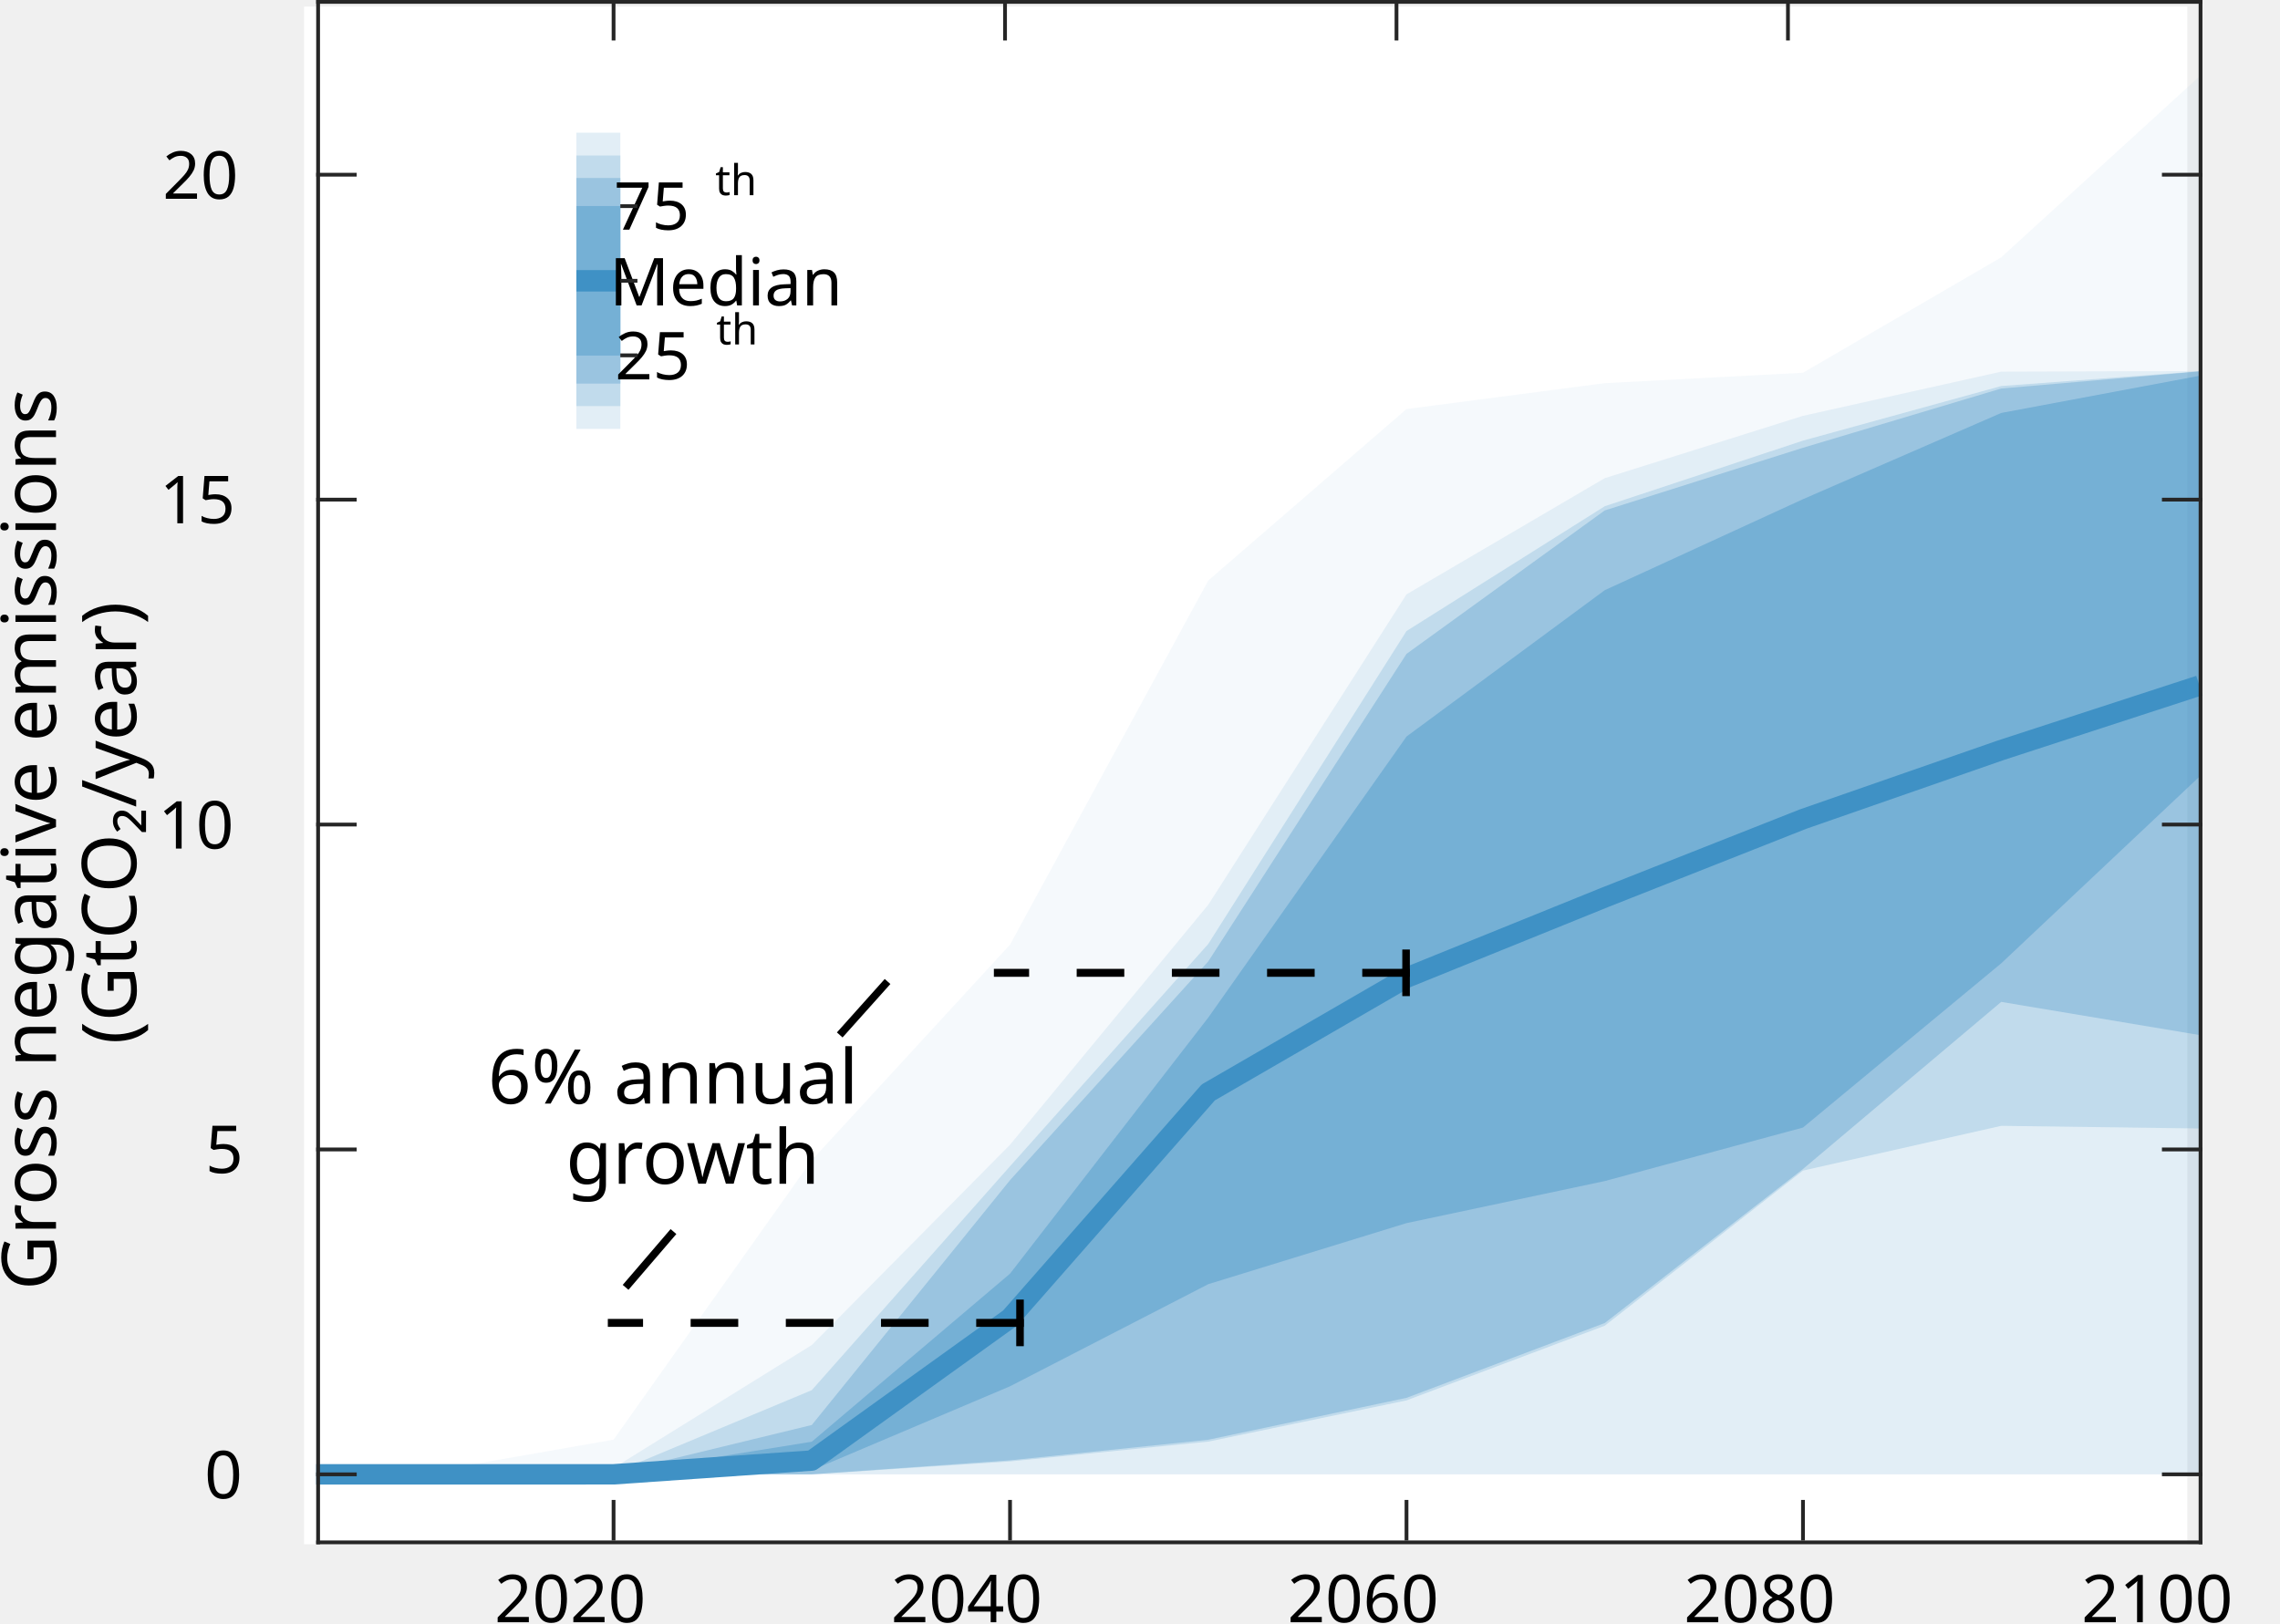
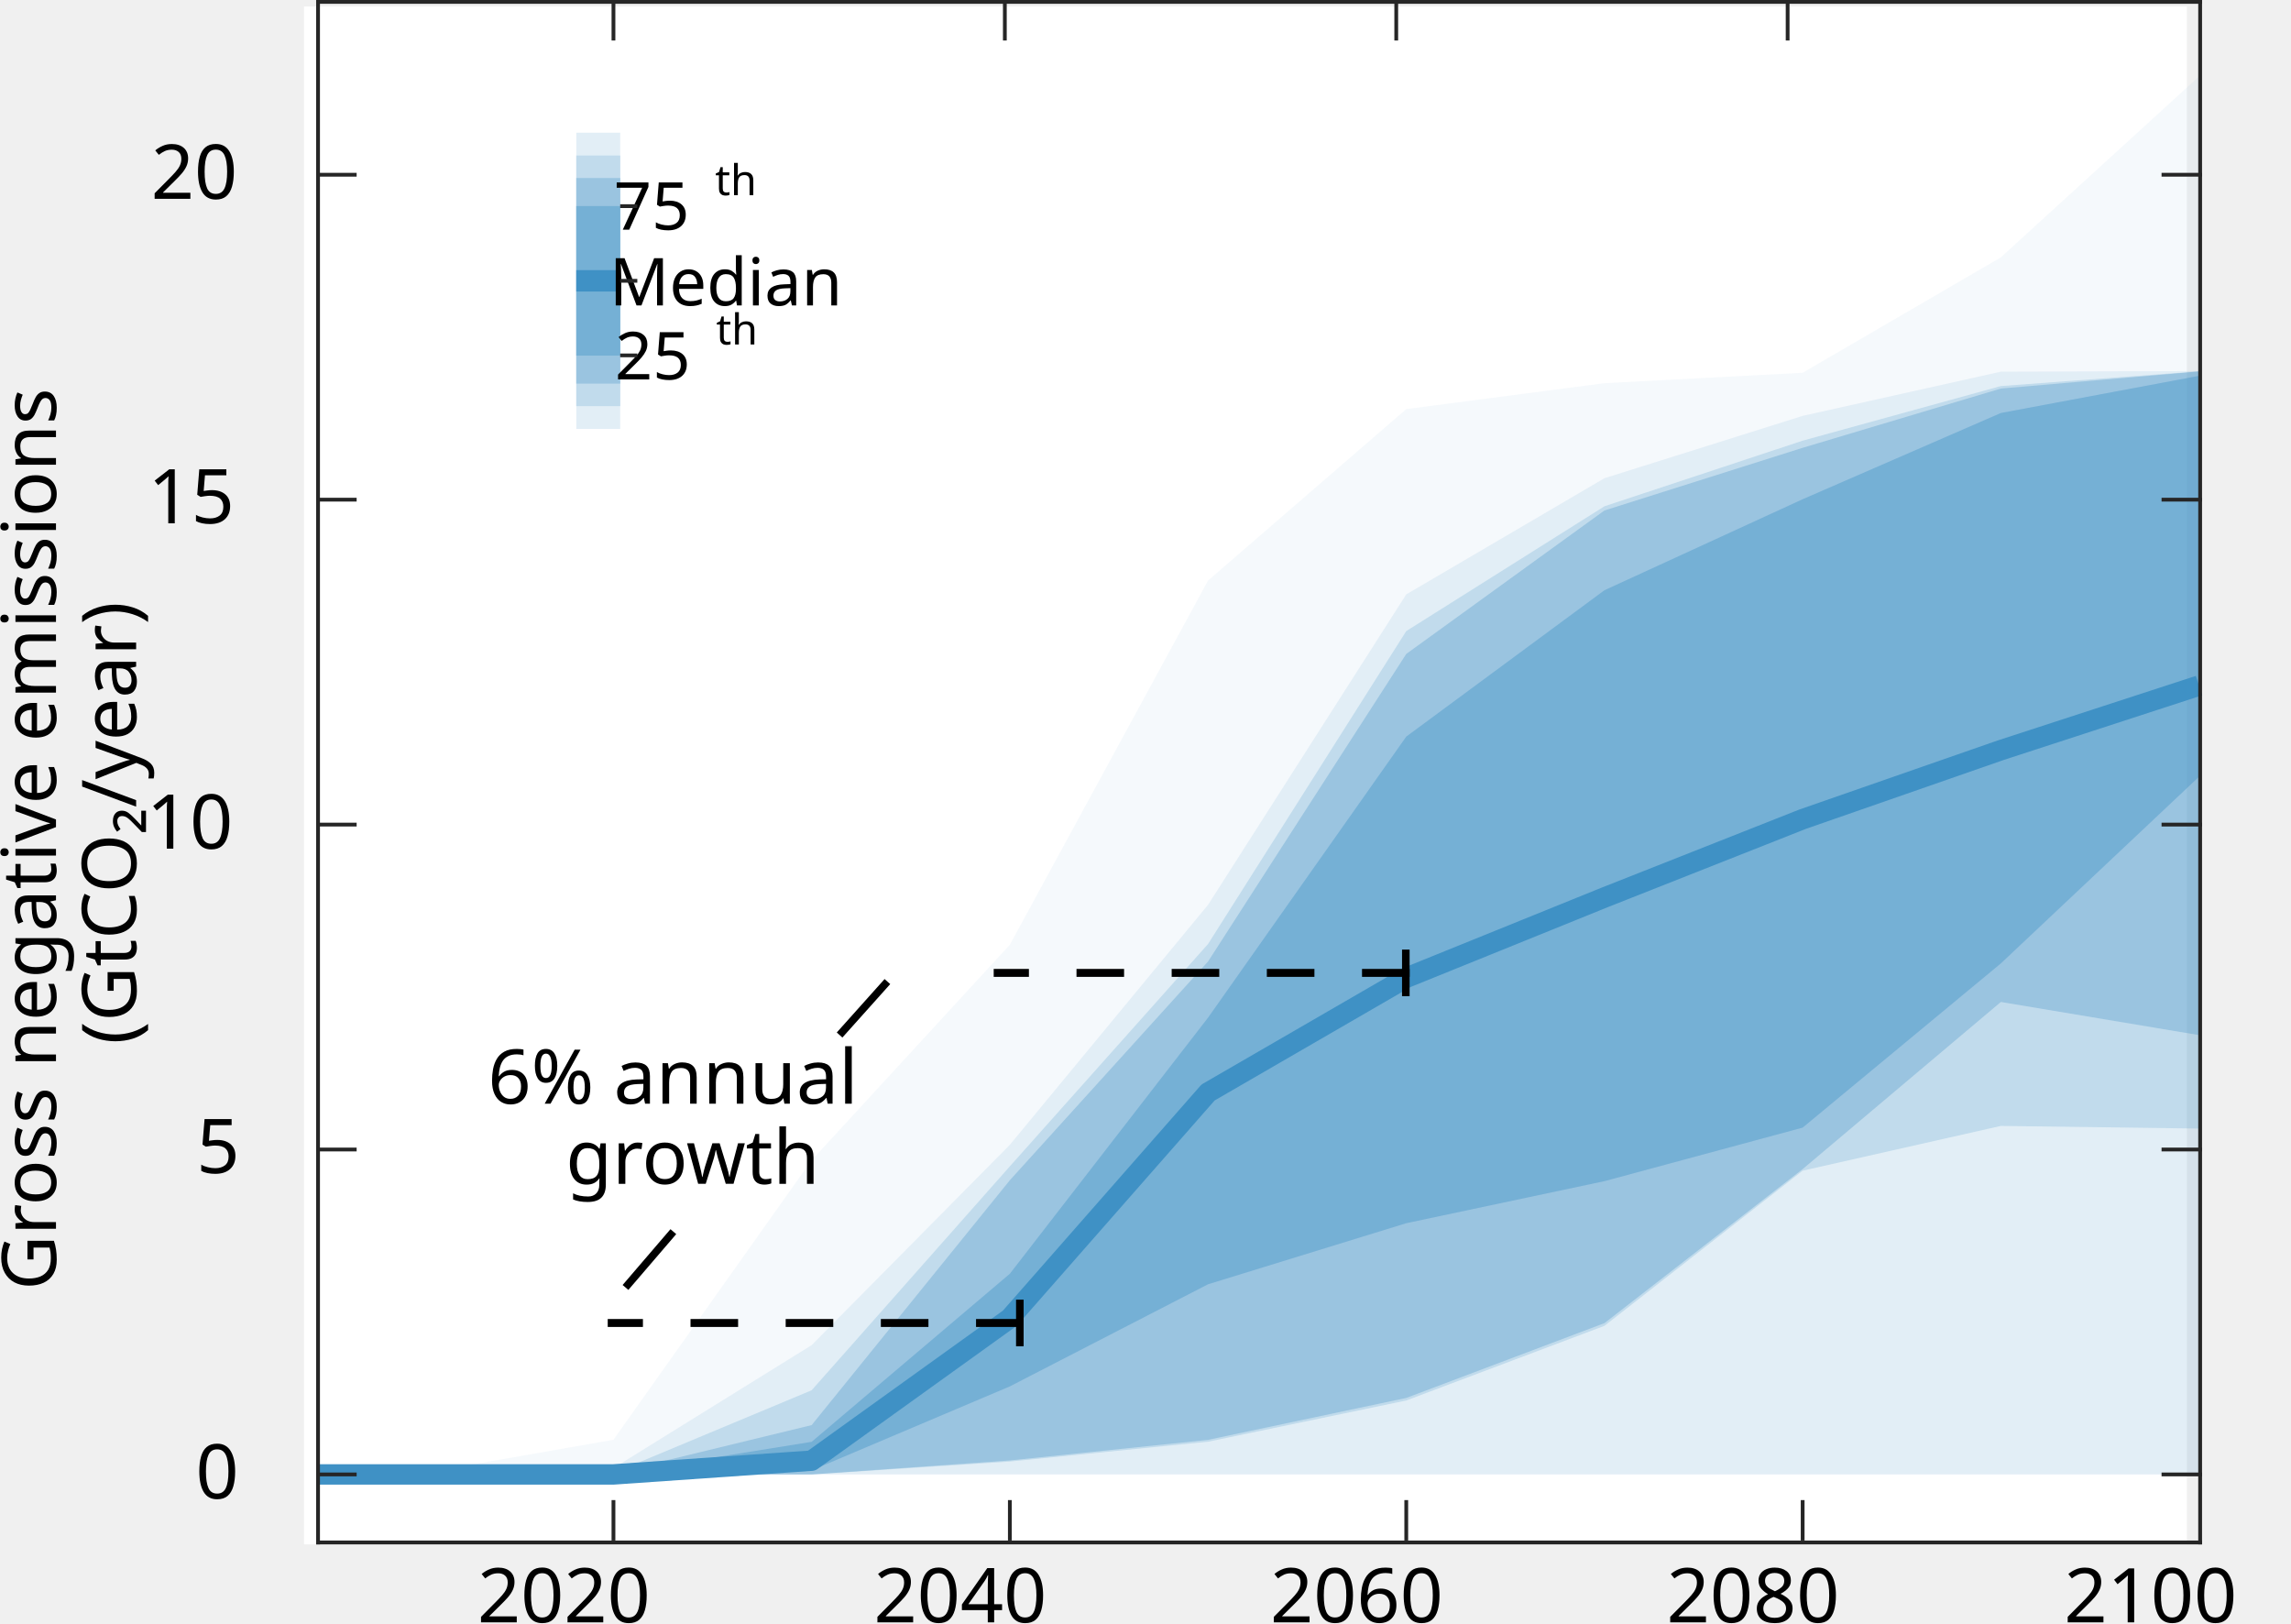
- <svg xmlns="http://www.w3.org/2000/svg" width="170.16mm" height="121.174mm" viewBox="0 0 602.93 429.358" id="svg5791" version="1.1">
+ <svg xmlns="http://www.w3.org/2000/svg" width="171.012mm" height="121.186mm" viewBox="0 0 605.947 429.399" id="svg5791" version="1.1">
  <defs id="defs5793">
    <marker orient="auto" refY="0" refX="0" id="Arrow2Mstart-2" style="overflow:visible">
      <path id="path9633-3" style="fill:#000000;fill-opacity:1;fill-rule:evenodd;stroke:#000000;stroke-width:0.625;stroke-linejoin:round;stroke-opacity:1" d="M 8.719,4.034 -2.207,0.016 8.719,-4.002 c -1.745,2.372 -1.735,5.617 -6e-7,8.035 z" transform="scale(0.6,0.6)" />
    </marker>
    <marker orient="auto" refY="0" refX="0" id="Arrow2Mend-5" style="overflow:visible">
      <path id="path9636-8" style="fill:#000000;fill-opacity:1;fill-rule:evenodd;stroke:#000000;stroke-width:0.625;stroke-linejoin:round;stroke-opacity:1" d="M 8.719,4.034 -2.207,0.016 8.719,-4.002 c -1.745,2.372 -1.735,5.617 -6e-7,8.035 z" transform="scale(-0.6,-0.6)" />
    </marker>
  </defs>
  <g id="layer1" transform="translate(-44.53086,-245.6028)">
    <text xml:space="preserve" style="font-style:normal;font-variant:normal;font-weight:normal;font-stretch:normal;font-size:20px;line-height:106%;font-family:sans-serif;-inkscape-font-specification:'sans-serif, Normal';text-align:center;letter-spacing:0px;word-spacing:0px;writing-mode:lr-tb;text-anchor:middle;display:inline;color-interpolation:auto;fill:#000000;fill-opacity:1;stroke:none;stroke-width:1px;stroke-linecap:butt;stroke-linejoin:miter;stroke-miterlimit:10;stroke-dasharray:none;stroke-dashoffset:0;stroke-opacity:1;color-rendering:auto;image-rendering:auto;shape-rendering:auto;text-rendering:auto" x="-450.259" y="59.336" id="text9091" transform="matrix(0,-1,1,0,0,0)">
      <tspan y="59.336" x="-446.743" id="tspan15068">Gross negative emissions </tspan>
      <tspan y="80.536" x="-450.259" id="tspan15070">(GtCO₂/year)</tspan>
    </text>
-     <text xml:space="preserve" style="font-style:normal;font-variant:normal;font-weight:normal;font-stretch:normal;font-size:17.5px;line-height:106%;font-family:sans-serif;-inkscape-font-specification:'sans-serif, Normal';text-align:center;letter-spacing:0px;word-spacing:0px;writing-mode:lr-tb;text-anchor:middle;display:inline;color-interpolation:auto;fill:#000000;fill-opacity:1;stroke:none;stroke-width:1px;stroke-linecap:butt;stroke-linejoin:miter;stroke-miterlimit:10;stroke-dasharray:none;stroke-dashoffset:0;stroke-opacity:1;color-rendering:auto;image-rendering:auto;shape-rendering:auto;text-rendering:auto" x="114.986" y="641.906" id="text9414">
+     <text xml:space="preserve" style="font-style:normal;font-variant:normal;font-weight:normal;font-stretch:normal;font-size:20px;line-height:106%;font-family:sans-serif;-inkscape-font-specification:'sans-serif, Normal';text-align:center;letter-spacing:0px;word-spacing:0px;writing-mode:lr-tb;text-anchor:middle;display:inline;color-interpolation:auto;fill:#000000;fill-opacity:1;stroke:none;stroke-width:1px;stroke-linecap:butt;stroke-linejoin:miter;stroke-miterlimit:10;stroke-dasharray:none;stroke-dashoffset:0;stroke-opacity:1;color-rendering:auto;image-rendering:auto;shape-rendering:auto;text-rendering:auto" x="114.986" y="641.906" id="text9414">
      <tspan id="tspan9416" x="114.986" y="641.906">0</tspan>
    </text>
-     <text xml:space="preserve" style="font-style:normal;font-variant:normal;font-weight:normal;font-stretch:normal;font-size:17.5px;line-height:106%;font-family:sans-serif;-inkscape-font-specification:'sans-serif, Normal';text-align:center;letter-spacing:0px;word-spacing:0px;writing-mode:lr-tb;text-anchor:middle;display:inline;color-interpolation:auto;fill:#000000;fill-opacity:1;stroke:none;stroke-width:1px;stroke-linecap:butt;stroke-linejoin:miter;stroke-miterlimit:10;stroke-dasharray:none;stroke-dashoffset:0;stroke-opacity:1;color-rendering:auto;image-rendering:auto;shape-rendering:auto;text-rendering:auto" x="115.218" y="555.846" id="text9418">
+     <text xml:space="preserve" style="font-style:normal;font-variant:normal;font-weight:normal;font-stretch:normal;font-size:20px;line-height:106%;font-family:sans-serif;-inkscape-font-specification:'sans-serif, Normal';text-align:center;letter-spacing:0px;word-spacing:0px;writing-mode:lr-tb;text-anchor:middle;display:inline;color-interpolation:auto;fill:#000000;fill-opacity:1;stroke:none;stroke-width:1px;stroke-linecap:butt;stroke-linejoin:miter;stroke-miterlimit:10;stroke-dasharray:none;stroke-dashoffset:0;stroke-opacity:1;color-rendering:auto;image-rendering:auto;shape-rendering:auto;text-rendering:auto" x="115.218" y="555.846" id="text9418">
      <tspan id="tspan9420" x="115.218" y="555.846">5</tspan>
    </text>
-     <text xml:space="preserve" style="font-style:normal;font-variant:normal;font-weight:normal;font-stretch:normal;font-size:17.5px;line-height:106%;font-family:sans-serif;-inkscape-font-specification:'sans-serif, Normal';text-align:center;letter-spacing:0px;word-spacing:0px;writing-mode:lr-tb;text-anchor:middle;display:inline;color-interpolation:auto;fill:#000000;fill-opacity:1;stroke:none;stroke-width:1px;stroke-linecap:butt;stroke-linejoin:miter;stroke-miterlimit:10;stroke-dasharray:none;stroke-dashoffset:0;stroke-opacity:1;color-rendering:auto;image-rendering:auto;shape-rendering:auto;text-rendering:auto" x="107.723" y="470.042" id="text9422">
+     <text xml:space="preserve" style="font-style:normal;font-variant:normal;font-weight:normal;font-stretch:normal;font-size:20px;line-height:106%;font-family:sans-serif;-inkscape-font-specification:'sans-serif, Normal';text-align:center;letter-spacing:0px;word-spacing:0px;writing-mode:lr-tb;text-anchor:middle;display:inline;color-interpolation:auto;fill:#000000;fill-opacity:1;stroke:none;stroke-width:1px;stroke-linecap:butt;stroke-linejoin:miter;stroke-miterlimit:10;stroke-dasharray:none;stroke-dashoffset:0;stroke-opacity:1;color-rendering:auto;image-rendering:auto;shape-rendering:auto;text-rendering:auto" x="107.723" y="470.042" id="text9422">
      <tspan id="tspan9424" x="107.723" y="470.042">10</tspan>
    </text>
-     <text xml:space="preserve" style="font-style:normal;font-variant:normal;font-weight:normal;font-stretch:normal;font-size:17.5px;line-height:106%;font-family:sans-serif;-inkscape-font-specification:'sans-serif, Normal';text-align:center;letter-spacing:0px;word-spacing:0px;writing-mode:lr-tb;text-anchor:middle;display:inline;color-interpolation:auto;fill:#000000;fill-opacity:1;stroke:none;stroke-width:1px;stroke-linecap:butt;stroke-linejoin:miter;stroke-miterlimit:10;stroke-dasharray:none;stroke-dashoffset:0;stroke-opacity:1;color-rendering:auto;image-rendering:auto;shape-rendering:auto;text-rendering:auto" x="108.102" y="383.999" id="text9426">
+     <text xml:space="preserve" style="font-style:normal;font-variant:normal;font-weight:normal;font-stretch:normal;font-size:20px;line-height:106%;font-family:sans-serif;-inkscape-font-specification:'sans-serif, Normal';text-align:center;letter-spacing:0px;word-spacing:0px;writing-mode:lr-tb;text-anchor:middle;display:inline;color-interpolation:auto;fill:#000000;fill-opacity:1;stroke:none;stroke-width:1px;stroke-linecap:butt;stroke-linejoin:miter;stroke-miterlimit:10;stroke-dasharray:none;stroke-dashoffset:0;stroke-opacity:1;color-rendering:auto;image-rendering:auto;shape-rendering:auto;text-rendering:auto" x="108.102" y="383.999" id="text9426">
      <tspan id="tspan9428" x="108.102" y="383.999">15</tspan>
    </text>
-     <text xml:space="preserve" style="font-style:normal;font-variant:normal;font-weight:normal;font-stretch:normal;font-size:17.5px;line-height:106%;font-family:sans-serif;-inkscape-font-specification:'sans-serif, Normal';text-align:center;letter-spacing:0px;word-spacing:0px;writing-mode:lr-tb;text-anchor:middle;display:inline;color-interpolation:auto;fill:#000000;fill-opacity:1;stroke:none;stroke-width:1px;stroke-linecap:butt;stroke-linejoin:miter;stroke-miterlimit:10;stroke-dasharray:none;stroke-dashoffset:0;stroke-opacity:1;color-rendering:auto;image-rendering:auto;shape-rendering:auto;text-rendering:auto" x="108.919" y="298.178" id="text9430">
+     <text xml:space="preserve" style="font-style:normal;font-variant:normal;font-weight:normal;font-stretch:normal;font-size:20px;line-height:106%;font-family:sans-serif;-inkscape-font-specification:'sans-serif, Normal';text-align:center;letter-spacing:0px;word-spacing:0px;writing-mode:lr-tb;text-anchor:middle;display:inline;color-interpolation:auto;fill:#000000;fill-opacity:1;stroke:none;stroke-width:1px;stroke-linecap:butt;stroke-linejoin:miter;stroke-miterlimit:10;stroke-dasharray:none;stroke-dashoffset:0;stroke-opacity:1;color-rendering:auto;image-rendering:auto;shape-rendering:auto;text-rendering:auto" x="108.919" y="298.178" id="text9430">
      <tspan id="tspan9432" x="108.919" y="298.178">20</tspan>
    </text>
    <path id="path4890" d="m 124.936,654.038 498,0 0,-406.699 -498,0 z m 0,0" style="font-style:normal;font-weight:normal;font-size:12px;font-family:Dialog;clip-rule:nonzero;display:inline;color-interpolation:auto;fill:#ffffff;fill-opacity:1;fill-rule:nonzero;stroke:none;stroke-width:1;stroke-linecap:square;stroke-linejoin:miter;stroke-miterlimit:10;stroke-dasharray:none;stroke-dashoffset:0;stroke-opacity:1;color-rendering:auto;image-rendering:auto;shape-rendering:auto;text-rendering:auto;marker-end:" />
    <path id="path4952" d="m 128.151,635.549 26.211,0 52.422,-9.174 52.422,-73.923 52.422,-57.004 52.422,-96.31 52.422,-45.343 52.422,-6.851 52.422,-2.755 52.422,-30.522 52.413,-47.844 0,369.726 z m 0,0" style="font-style:normal;font-weight:normal;font-size:12px;font-family:Dialog;clip-rule:nonzero;display:inline;color-interpolation:auto;fill:#3f91c5;fill-opacity:0.051;fill-rule:nonzero;stroke:none;stroke-width:1;stroke-linecap:square;stroke-linejoin:miter;stroke-miterlimit:10;stroke-dasharray:none;stroke-dashoffset:0;stroke-opacity:1;color-rendering:auto;image-rendering:auto;shape-rendering:auto;text-rendering:auto;marker-end:" />
    <path id="path4954" d="m 128.151,635.549 26.211,0 52.422,-1.679 52.422,-32.52 52.422,-52.984 52.422,-63.465 52.422,-82.095 52.422,-30.729 52.422,-16.486 52.422,-11.69 52.413,-0.16 0,291.807 z m 0,0" style="font-style:normal;font-weight:normal;font-size:12px;font-family:Dialog;clip-rule:nonzero;display:inline;color-interpolation:auto;fill:#3f91c5;fill-opacity:0.102;fill-rule:nonzero;stroke:none;stroke-width:1;stroke-linecap:square;stroke-linejoin:miter;stroke-miterlimit:10;stroke-dasharray:none;stroke-dashoffset:0;stroke-opacity:1;color-rendering:auto;image-rendering:auto;shape-rendering:auto;text-rendering:auto;marker-end:" />
    <path id="path4956" d="m 128.151,635.549 26.211,0 52.422,-0.381 52.422,-21.889 52.422,-59.219 52.422,-58.796 52.422,-82.758 52.422,-33.009 52.422,-17.351 52.422,-14.44 52.413,-3.907 0,200.274 -52.413,-0.701 -52.422,11.84 -52.422,41.031 -52.422,19.744 -52.422,10.904 -52.422,5.234 -52.422,3.423 z m 0,0" style="font-style:normal;font-weight:normal;font-size:12px;font-family:Dialog;clip-rule:nonzero;display:inline;color-interpolation:auto;fill:#3f91c5;fill-opacity:0.2;fill-rule:nonzero;stroke:none;stroke-width:1;stroke-linecap:square;stroke-linejoin:miter;stroke-miterlimit:10;stroke-dasharray:none;stroke-dashoffset:0;stroke-opacity:1;color-rendering:auto;image-rendering:auto;shape-rendering:auto;text-rendering:auto;marker-end:" />
    <path id="path4958" d="m 128.151,635.549 26.211,0 52.422,-0.329 52.422,-12.724 52.422,-64.758 52.422,-57.851 52.422,-81.338 52.422,-37.942 52.422,-16.575 52.422,-15.672 52.413,-4.523 0,175.517 -52.413,-8.765 -52.422,44.2 -52.422,40.735 -52.422,19.791 -52.422,11.078 -52.422,5.45 -52.422,3.705 z m 0,0" style="font-style:normal;font-weight:normal;font-size:12px;font-family:Dialog;clip-rule:nonzero;display:inline;color-interpolation:auto;fill:#3f91c5;fill-opacity:0.302;fill-rule:nonzero;stroke:none;stroke-width:1;stroke-linecap:square;stroke-linejoin:miter;stroke-miterlimit:10;stroke-dasharray:none;stroke-dashoffset:0;stroke-opacity:1;color-rendering:auto;image-rendering:auto;shape-rendering:auto;text-rendering:auto;marker-end:" />
    <path id="path4960" d="m 128.151,635.549 26.211,0 52.422,-0.193 52.422,-8.44 52.422,-44.45 52.422,-67.73 52.422,-74.327 52.422,-38.708 52.422,-24.07 52.422,-22.805 52.413,-9.828 0,106.029 -52.413,49.368 -52.422,43.429 -52.422,14.158 -52.422,11.121 -52.422,16.147 -52.422,27.009 -52.422,22.208 -52.422,1.081 z m 0,0" style="font-style:normal;font-weight:normal;font-size:12px;font-family:Dialog;clip-rule:nonzero;display:inline;color-interpolation:auto;fill:#3f91c5;fill-opacity:0.4;fill-rule:nonzero;stroke:none;stroke-width:1;stroke-linecap:square;stroke-linejoin:miter;stroke-miterlimit:10;stroke-dasharray:none;stroke-dashoffset:0;stroke-opacity:1;color-rendering:auto;image-rendering:auto;shape-rendering:auto;text-rendering:auto;marker-end:" />
    <path id="path4962" d="m 128.151,635.549 26.211,0 52.422,-0.01 52.422,-3.639 52.422,-37.674 52.422,-59.694 52.422,-30.343 52.422,-21.226 52.422,-20.713 52.422,-18.254 52.413,-17.074" style="font-style:normal;font-weight:normal;font-size:12px;font-family:Dialog;clip-rule:nonzero;display:inline;color-interpolation:auto;fill:none;fill-opacity:1;stroke:#3f91c5;stroke-width:5.398;stroke-linecap:butt;stroke-linejoin:round;stroke-miterlimit:1;stroke-dasharray:none;stroke-dashoffset:0;stroke-opacity:1;color-rendering:auto;image-rendering:auto;shape-rendering:auto;text-rendering:auto;marker-end:" />
    <line id="line4222-8-8" y1="653.535" x2="626.449" x1="128.651" style="font-style:normal;font-weight:normal;font-size:medium;font-family:Dialog;display:inline;color-interpolation:linearRGB;fill:none;fill-opacity:1;stroke:#262626;stroke-width:1.003;stroke-linecap:square;stroke-linejoin:round;stroke-miterlimit:10;stroke-dasharray:none;stroke-dashoffset:0;stroke-opacity:1;color-rendering:optimizeQuality;image-rendering:optimizeQuality;shape-rendering:auto;text-rendering:geometricPrecision;marker-end:" y2="653.535" />
    <line id="line4224-8-4" y1="246.104" x2="626.449" x1="128.651" style="font-style:normal;font-weight:normal;font-size:medium;font-family:Dialog;display:inline;color-interpolation:linearRGB;fill:none;fill-opacity:1;stroke:#262626;stroke-width:1.003;stroke-linecap:square;stroke-linejoin:round;stroke-miterlimit:10;stroke-dasharray:none;stroke-dashoffset:0;stroke-opacity:1;color-rendering:optimizeQuality;image-rendering:optimizeQuality;shape-rendering:auto;text-rendering:geometricPrecision;marker-end:" y2="246.104" />
    <line id="line4300-8-4" y1="653.535" x2="128.651" x1="128.651" style="font-style:normal;font-weight:normal;font-size:medium;font-family:Dialog;display:inline;color-interpolation:linearRGB;fill:none;fill-opacity:1;stroke:#262626;stroke-width:1.003;stroke-linecap:square;stroke-linejoin:round;stroke-miterlimit:10;stroke-dasharray:none;stroke-dashoffset:0;stroke-opacity:1;color-rendering:optimizeQuality;image-rendering:optimizeQuality;shape-rendering:auto;text-rendering:geometricPrecision;marker-end:" y2="246.104" />
    <line id="line4302-0-8" y1="653.535" x2="626.449" x1="626.449" style="font-style:normal;font-weight:normal;font-size:medium;font-family:Dialog;display:inline;color-interpolation:linearRGB;fill:none;fill-opacity:1;stroke:#262626;stroke-width:1.003;stroke-linecap:square;stroke-linejoin:round;stroke-miterlimit:10;stroke-dasharray:none;stroke-dashoffset:0;stroke-opacity:1;color-rendering:optimizeQuality;image-rendering:optimizeQuality;shape-rendering:auto;text-rendering:geometricPrecision;marker-end:" y2="246.104" />
    <line y2="652.533" style="font-style:normal;font-weight:normal;font-size:medium;font-family:Dialog;display:inline;color-interpolation:linearRGB;fill:none;fill-opacity:1;stroke:#262626;stroke-width:1;stroke-linecap:square;stroke-linejoin:round;stroke-miterlimit:10;stroke-dasharray:none;stroke-dashoffset:0;stroke-opacity:1;color-rendering:optimizeQuality;image-rendering:optimizeQuality;shape-rendering:auto;text-rendering:geometricPrecision;marker-end:" x1="206.784" x2="206.784" y1="642.823" id="line4869-6" />
    <line y2="652.533" style="font-style:normal;font-weight:normal;font-size:medium;font-family:Dialog;display:inline;color-interpolation:linearRGB;fill:none;fill-opacity:1;stroke:#262626;stroke-width:1;stroke-linecap:square;stroke-linejoin:round;stroke-miterlimit:10;stroke-dasharray:none;stroke-dashoffset:0;stroke-opacity:1;color-rendering:optimizeQuality;image-rendering:optimizeQuality;shape-rendering:auto;text-rendering:geometricPrecision;marker-end:" x1="311.628" x2="311.628" y1="642.823" id="line4869-9" />
    <line y2="652.533" style="font-style:normal;font-weight:normal;font-size:medium;font-family:Dialog;display:inline;color-interpolation:linearRGB;fill:none;fill-opacity:1;stroke:#262626;stroke-width:1;stroke-linecap:square;stroke-linejoin:round;stroke-miterlimit:10;stroke-dasharray:none;stroke-dashoffset:0;stroke-opacity:1;color-rendering:optimizeQuality;image-rendering:optimizeQuality;shape-rendering:auto;text-rendering:geometricPrecision;marker-end:" x1="416.472" x2="416.472" y1="642.823" id="line4869-4" />
    <line y2="652.533" style="font-style:normal;font-weight:normal;font-size:medium;font-family:Dialog;display:inline;color-interpolation:linearRGB;fill:none;fill-opacity:1;stroke:#262626;stroke-width:1;stroke-linecap:square;stroke-linejoin:round;stroke-miterlimit:10;stroke-dasharray:none;stroke-dashoffset:0;stroke-opacity:1;color-rendering:optimizeQuality;image-rendering:optimizeQuality;shape-rendering:auto;text-rendering:geometricPrecision;marker-end:" x1="521.316" x2="521.316" y1="642.823" id="line4869-99" />
    <line y2="291.816" style="font-style:normal;font-weight:normal;font-size:medium;font-family:Dialog;display:inline;color-interpolation:linearRGB;fill:none;fill-opacity:1;stroke:#262626;stroke-width:1;stroke-linecap:square;stroke-linejoin:round;stroke-miterlimit:10;stroke-dasharray:none;stroke-dashoffset:0;stroke-opacity:1;color-rendering:optimizeQuality;image-rendering:optimizeQuality;shape-rendering:auto;text-rendering:geometricPrecision;marker-end:" x1="128.649" x2="138.359" y1="291.816" id="line4957-8-7-7" />
    <line y2="377.748" style="font-style:normal;font-weight:normal;font-size:medium;font-family:Dialog;display:inline;color-interpolation:linearRGB;fill:none;fill-opacity:1;stroke:#262626;stroke-width:1;stroke-linecap:square;stroke-linejoin:round;stroke-miterlimit:10;stroke-dasharray:none;stroke-dashoffset:0;stroke-opacity:1;color-rendering:optimizeQuality;image-rendering:optimizeQuality;shape-rendering:auto;text-rendering:geometricPrecision;marker-end:" x1="128.649" x2="138.359" y1="377.748" id="line4957-8-4-4-0" />
    <line y2="463.685" style="font-style:normal;font-weight:normal;font-size:medium;font-family:Dialog;display:inline;color-interpolation:linearRGB;fill:none;fill-opacity:1;stroke:#262626;stroke-width:1;stroke-linecap:square;stroke-linejoin:round;stroke-miterlimit:10;stroke-dasharray:none;stroke-dashoffset:0;stroke-opacity:1;color-rendering:optimizeQuality;image-rendering:optimizeQuality;shape-rendering:auto;text-rendering:geometricPrecision;marker-end:" x1="128.649" x2="138.359" y1="463.685" id="line4957-8-1-8-9" />
    <line y2="549.617" style="font-style:normal;font-weight:normal;font-size:medium;font-family:Dialog;display:inline;color-interpolation:linearRGB;fill:none;fill-opacity:1;stroke:#262626;stroke-width:1;stroke-linecap:square;stroke-linejoin:round;stroke-miterlimit:10;stroke-dasharray:none;stroke-dashoffset:0;stroke-opacity:1;color-rendering:optimizeQuality;image-rendering:optimizeQuality;shape-rendering:auto;text-rendering:geometricPrecision;marker-end:" x1="128.649" x2="138.359" y1="549.617" id="line4957-8-6-3-8" />
    <g style="font-style:normal;font-weight:normal;font-size:12px;font-family:Dialog;display:inline;color-interpolation:auto;fill:#000000;fill-opacity:1;stroke:#000000;stroke-width:1;stroke-linecap:square;stroke-linejoin:miter;stroke-miterlimit:10;stroke-dasharray:none;stroke-dashoffset:0;stroke-opacity:1;color-rendering:auto;image-rendering:auto;shape-rendering:auto;text-rendering:auto" id="g8808-2" transform="translate(321.2997,700.9276)">
      <line id="line4957-8-7-2" y1="-409.111" x2="305.151" x1="295.441" style="font-style:normal;font-weight:normal;font-size:medium;font-family:Dialog;display:inline;color-interpolation:linearRGB;fill:none;fill-opacity:1;stroke:#262626;stroke-width:1;stroke-linecap:square;stroke-linejoin:round;stroke-miterlimit:10;stroke-dasharray:none;stroke-dashoffset:0;stroke-opacity:1;color-rendering:optimizeQuality;image-rendering:optimizeQuality;shape-rendering:auto;text-rendering:geometricPrecision" y2="-409.111" />
      <line id="line4957-8-4-4-00" y1="-323.179" x2="305.151" x1="295.441" style="font-style:normal;font-weight:normal;font-size:medium;font-family:Dialog;display:inline;color-interpolation:linearRGB;fill:none;fill-opacity:1;stroke:#262626;stroke-width:1;stroke-linecap:square;stroke-linejoin:round;stroke-miterlimit:10;stroke-dasharray:none;stroke-dashoffset:0;stroke-opacity:1;color-rendering:optimizeQuality;image-rendering:optimizeQuality;shape-rendering:auto;text-rendering:geometricPrecision" y2="-323.179" />
      <line id="line4957-8-1-8-1" y1="-237.243" x2="305.151" x1="295.441" style="font-style:normal;font-weight:normal;font-size:medium;font-family:Dialog;display:inline;color-interpolation:linearRGB;fill:none;fill-opacity:1;stroke:#262626;stroke-width:1;stroke-linecap:square;stroke-linejoin:round;stroke-miterlimit:10;stroke-dasharray:none;stroke-dashoffset:0;stroke-opacity:1;color-rendering:optimizeQuality;image-rendering:optimizeQuality;shape-rendering:auto;text-rendering:geometricPrecision" y2="-237.243" />
      <line id="line4957-8-6-3-5" y1="-151.311" x2="305.151" x1="295.441" style="font-style:normal;font-weight:normal;font-size:medium;font-family:Dialog;display:inline;color-interpolation:linearRGB;fill:none;fill-opacity:1;stroke:#262626;stroke-width:1;stroke-linecap:square;stroke-linejoin:round;stroke-miterlimit:10;stroke-dasharray:none;stroke-dashoffset:0;stroke-opacity:1;color-rendering:optimizeQuality;image-rendering:optimizeQuality;shape-rendering:auto;text-rendering:geometricPrecision" y2="-151.311" />
    </g>
    <g style="font-style:normal;font-weight:normal;font-size:12px;font-family:Dialog;display:inline;color-interpolation:auto;fill:#000000;fill-opacity:1;stroke:#000000;stroke-width:1;stroke-linecap:square;stroke-linejoin:miter;stroke-miterlimit:10;stroke-dasharray:none;stroke-dashoffset:0;stroke-opacity:1;color-rendering:auto;image-rendering:auto;shape-rendering:auto;text-rendering:auto" id="g8915" transform="translate(-567.6497,712.6432)">
      <line id="line4869-1-8-5" y1="-466.54" x2="774.434" x1="774.434" style="font-style:normal;font-weight:normal;font-size:medium;font-family:Dialog;display:inline;color-interpolation:linearRGB;fill:none;fill-opacity:1;stroke:#262626;stroke-width:1;stroke-linecap:square;stroke-linejoin:round;stroke-miterlimit:10;stroke-dasharray:none;stroke-dashoffset:0;stroke-opacity:1;color-rendering:optimizeQuality;image-rendering:optimizeQuality;shape-rendering:auto;text-rendering:geometricPrecision" y2="-456.83" />
      <line id="line4869-0-0-9" y1="-466.54" x2="877.953" x1="877.953" style="font-style:normal;font-weight:normal;font-size:medium;font-family:Dialog;display:inline;color-interpolation:linearRGB;fill:none;fill-opacity:1;stroke:#262626;stroke-width:1;stroke-linecap:square;stroke-linejoin:round;stroke-miterlimit:10;stroke-dasharray:none;stroke-dashoffset:0;stroke-opacity:1;color-rendering:optimizeQuality;image-rendering:optimizeQuality;shape-rendering:auto;text-rendering:geometricPrecision" y2="-456.83" />
      <line id="line4869-5-6-5" y1="-466.54" x2="981.473" x1="981.473" style="font-style:normal;font-weight:normal;font-size:medium;font-family:Dialog;display:inline;color-interpolation:linearRGB;fill:none;fill-opacity:1;stroke:#262626;stroke-width:1;stroke-linecap:square;stroke-linejoin:round;stroke-miterlimit:10;stroke-dasharray:none;stroke-dashoffset:0;stroke-opacity:1;color-rendering:optimizeQuality;image-rendering:optimizeQuality;shape-rendering:auto;text-rendering:geometricPrecision" y2="-456.83" />
      <line id="line4869-3-9-7" y1="-466.54" x2="1084.993" x1="1084.993" style="font-style:normal;font-weight:normal;font-size:medium;font-family:Dialog;display:inline;color-interpolation:linearRGB;fill:none;fill-opacity:1;stroke:#262626;stroke-width:1;stroke-linecap:square;stroke-linejoin:round;stroke-miterlimit:10;stroke-dasharray:none;stroke-dashoffset:0;stroke-opacity:1;color-rendering:optimizeQuality;image-rendering:optimizeQuality;shape-rendering:auto;text-rendering:geometricPrecision" y2="-456.83" />
    </g>
    <line y2="635.549" style="font-style:normal;font-weight:normal;font-size:medium;font-family:Dialog;display:inline;color-interpolation:linearRGB;fill:none;fill-opacity:1;stroke:#262626;stroke-width:1;stroke-linecap:square;stroke-linejoin:round;stroke-miterlimit:10;stroke-dasharray:none;stroke-dashoffset:0;stroke-opacity:1;color-rendering:optimizeQuality;image-rendering:optimizeQuality;shape-rendering:auto;text-rendering:geometricPrecision;marker-end:" x1="128.649" x2="138.359" y1="635.549" id="line4957-8-6-0-93" />
    <line y2="635.549" style="font-style:normal;font-weight:normal;font-size:medium;font-family:Dialog;display:inline;color-interpolation:linearRGB;fill:none;fill-opacity:1;stroke:#262626;stroke-width:1;stroke-linecap:square;stroke-linejoin:round;stroke-miterlimit:10;stroke-dasharray:none;stroke-dashoffset:0;stroke-opacity:1;color-rendering:optimizeQuality;image-rendering:optimizeQuality;shape-rendering:auto;text-rendering:geometricPrecision;marker-end:" x1="616.741" x2="626.451" y1="635.549" id="line4957-8-6-0-1" />
-     <text id="text5931-6-4-0" y="674.67" x="206.681" style="font-style:normal;font-variant:normal;font-weight:normal;font-stretch:normal;font-size:17.5px;line-height:106%;font-family:sans-serif;-inkscape-font-specification:'sans-serif, Normal';text-align:center;letter-spacing:0px;word-spacing:0px;writing-mode:lr-tb;text-anchor:middle;display:inline;color-interpolation:auto;fill:#000000;fill-opacity:1;stroke:none;stroke-width:1px;stroke-linecap:butt;stroke-linejoin:miter;stroke-miterlimit:10;stroke-dasharray:none;stroke-dashoffset:0;stroke-opacity:1;color-rendering:auto;image-rendering:auto;shape-rendering:auto;text-rendering:auto" xml:space="preserve">
+     <text id="text5931-6-4-0" y="674.67" x="206.681" style="font-style:normal;font-variant:normal;font-weight:normal;font-stretch:normal;font-size:20px;line-height:106%;font-family:sans-serif;-inkscape-font-specification:'sans-serif, Normal';text-align:center;letter-spacing:0px;word-spacing:0px;writing-mode:lr-tb;text-anchor:middle;display:inline;color-interpolation:auto;fill:#000000;fill-opacity:1;stroke:none;stroke-width:1px;stroke-linecap:butt;stroke-linejoin:miter;stroke-miterlimit:10;stroke-dasharray:none;stroke-dashoffset:0;stroke-opacity:1;color-rendering:auto;image-rendering:auto;shape-rendering:auto;text-rendering:auto" xml:space="preserve">
      <tspan y="674.67" x="206.681" id="tspan5933-2-0-9">2020</tspan>
    </text>
-     <text id="text5939-9-6-6" y="674.67" x="311.526" style="font-style:normal;font-variant:normal;font-weight:normal;font-stretch:normal;font-size:17.5px;line-height:106%;font-family:sans-serif;-inkscape-font-specification:'sans-serif, Normal';text-align:center;letter-spacing:0px;word-spacing:0px;writing-mode:lr-tb;text-anchor:middle;display:inline;color-interpolation:auto;fill:#000000;fill-opacity:1;stroke:none;stroke-width:1px;stroke-linecap:butt;stroke-linejoin:miter;stroke-miterlimit:10;stroke-dasharray:none;stroke-dashoffset:0;stroke-opacity:1;color-rendering:auto;image-rendering:auto;shape-rendering:auto;text-rendering:auto" xml:space="preserve">
+     <text id="text5939-9-6-6" y="674.67" x="311.526" style="font-style:normal;font-variant:normal;font-weight:normal;font-stretch:normal;font-size:20px;line-height:106%;font-family:sans-serif;-inkscape-font-specification:'sans-serif, Normal';text-align:center;letter-spacing:0px;word-spacing:0px;writing-mode:lr-tb;text-anchor:middle;display:inline;color-interpolation:auto;fill:#000000;fill-opacity:1;stroke:none;stroke-width:1px;stroke-linecap:butt;stroke-linejoin:miter;stroke-miterlimit:10;stroke-dasharray:none;stroke-dashoffset:0;stroke-opacity:1;color-rendering:auto;image-rendering:auto;shape-rendering:auto;text-rendering:auto" xml:space="preserve">
      <tspan y="674.67" x="311.526" id="tspan5941-0-8-5">2040</tspan>
    </text>
-     <text id="text5939-9-9-1" y="674.67" x="416.37" style="font-style:normal;font-variant:normal;font-weight:normal;font-stretch:normal;font-size:17.5px;line-height:106%;font-family:sans-serif;-inkscape-font-specification:'sans-serif, Normal';text-align:center;letter-spacing:0px;word-spacing:0px;writing-mode:lr-tb;text-anchor:middle;display:inline;color-interpolation:auto;fill:#000000;fill-opacity:1;stroke:none;stroke-width:1px;stroke-linecap:butt;stroke-linejoin:miter;stroke-miterlimit:10;stroke-dasharray:none;stroke-dashoffset:0;stroke-opacity:1;color-rendering:auto;image-rendering:auto;shape-rendering:auto;text-rendering:auto" xml:space="preserve">
+     <text id="text5939-9-9-1" y="674.67" x="416.37" style="font-style:normal;font-variant:normal;font-weight:normal;font-stretch:normal;font-size:20px;line-height:106%;font-family:sans-serif;-inkscape-font-specification:'sans-serif, Normal';text-align:center;letter-spacing:0px;word-spacing:0px;writing-mode:lr-tb;text-anchor:middle;display:inline;color-interpolation:auto;fill:#000000;fill-opacity:1;stroke:none;stroke-width:1px;stroke-linecap:butt;stroke-linejoin:miter;stroke-miterlimit:10;stroke-dasharray:none;stroke-dashoffset:0;stroke-opacity:1;color-rendering:auto;image-rendering:auto;shape-rendering:auto;text-rendering:auto" xml:space="preserve">
      <tspan id="tspan8607-5" x="416.37" y="674.67">2060</tspan>
    </text>
-     <text id="text5939-9-7-2" y="674.67" x="521.214" style="font-style:normal;font-variant:normal;font-weight:normal;font-stretch:normal;font-size:17.5px;line-height:106%;font-family:sans-serif;-inkscape-font-specification:'sans-serif, Normal';text-align:center;letter-spacing:0px;word-spacing:0px;writing-mode:lr-tb;text-anchor:middle;display:inline;color-interpolation:auto;fill:#000000;fill-opacity:1;stroke:none;stroke-width:1px;stroke-linecap:butt;stroke-linejoin:miter;stroke-miterlimit:10;stroke-dasharray:none;stroke-dashoffset:0;stroke-opacity:1;color-rendering:auto;image-rendering:auto;shape-rendering:auto;text-rendering:auto" xml:space="preserve">
+     <text id="text5939-9-7-2" y="674.67" x="521.214" style="font-style:normal;font-variant:normal;font-weight:normal;font-stretch:normal;font-size:20px;line-height:106%;font-family:sans-serif;-inkscape-font-specification:'sans-serif, Normal';text-align:center;letter-spacing:0px;word-spacing:0px;writing-mode:lr-tb;text-anchor:middle;display:inline;color-interpolation:auto;fill:#000000;fill-opacity:1;stroke:none;stroke-width:1px;stroke-linecap:butt;stroke-linejoin:miter;stroke-miterlimit:10;stroke-dasharray:none;stroke-dashoffset:0;stroke-opacity:1;color-rendering:auto;image-rendering:auto;shape-rendering:auto;text-rendering:auto" xml:space="preserve">
      <tspan id="tspan8617-6" x="521.214" y="674.67">2080</tspan>
    </text>
    <path style="font-style:normal;font-weight:normal;font-size:12px;font-family:Dialog;display:inline;color-interpolation:auto;fill:none;fill-opacity:1;fill-rule:evenodd;stroke:#000000;stroke-width:2.098;stroke-linecap:butt;stroke-linejoin:miter;stroke-miterlimit:10;stroke-dasharray:12.586, 12.586;stroke-dashoffset:0;stroke-opacity:1;color-rendering:auto;image-rendering:auto;shape-rendering:auto;text-rendering:auto;marker-end:" d="m 315.267,595.49 -110,0" id="path9498" />
    <path style="font-style:normal;font-weight:normal;font-size:12px;font-family:Dialog;display:inline;color-interpolation:auto;fill:none;fill-opacity:1;fill-rule:evenodd;stroke:#000000;stroke-width:2.098;stroke-linecap:butt;stroke-linejoin:miter;stroke-miterlimit:10;stroke-dasharray:12.586, 12.586;stroke-dashoffset:0;stroke-opacity:1;color-rendering:auto;image-rendering:auto;shape-rendering:auto;text-rendering:auto;marker-end:" d="m 417.356,502.903 -110,0" id="path9500" />
    <path style="font-style:normal;font-weight:normal;font-size:12px;font-family:Dialog;display:inline;color-interpolation:auto;fill:none;fill-opacity:1;fill-rule:evenodd;stroke:#000000;stroke-width:2;stroke-linecap:butt;stroke-linejoin:miter;stroke-miterlimit:10;stroke-dasharray:none;stroke-dashoffset:0;stroke-opacity:1;color-rendering:auto;image-rendering:auto;shape-rendering:auto;text-rendering:auto;marker-end:" d="m 416.356,496.74 0,12.327" id="path5225-0-3" />
    <path style="font-style:normal;font-weight:normal;font-size:12px;font-family:Dialog;display:inline;color-interpolation:auto;fill:none;fill-opacity:1;fill-rule:evenodd;stroke:#000000;stroke-width:2;stroke-linecap:butt;stroke-linejoin:miter;stroke-miterlimit:10;stroke-dasharray:none;stroke-dashoffset:0;stroke-opacity:1;color-rendering:auto;image-rendering:auto;shape-rendering:auto;text-rendering:auto;marker-end:" d="m 314.267,589.326 0,12.327" id="path5225-0-3-8" />
    <text xml:space="preserve" style="font-style:normal;font-variant:normal;font-weight:normal;font-stretch:normal;font-size:20px;line-height:106%;font-family:sans-serif;-inkscape-font-specification:'sans-serif, Normal';text-align:center;letter-spacing:0px;word-spacing:0px;writing-mode:lr-tb;text-anchor:middle;display:inline;color-interpolation:auto;fill:#000000;fill-opacity:1;stroke:none;stroke-width:1px;stroke-linecap:butt;stroke-linejoin:miter;stroke-miterlimit:10;stroke-dasharray:none;stroke-dashoffset:0;stroke-opacity:1;color-rendering:auto;image-rendering:auto;shape-rendering:auto;text-rendering:auto" x="240.75" y="537.492" id="text9568-9">
      <tspan id="tspan9570-3" x="240.75" y="537.492">6% annual</tspan>
      <tspan x="240.75" y="558.692" id="tspan9572-9">growth</tspan>
    </text>
    <path style="font-style:normal;font-weight:normal;font-size:12px;font-family:Dialog;display:inline;color-interpolation:auto;fill:none;fill-opacity:1;fill-rule:evenodd;stroke:#000000;stroke-width:2;stroke-linecap:butt;stroke-linejoin:miter;stroke-miterlimit:10;stroke-dasharray:none;stroke-dashoffset:0;stroke-opacity:1;color-rendering:auto;image-rendering:auto;shape-rendering:auto;text-rendering:auto;marker-end:" d="m 209.965,586.093 12.66,-14.758 m 43.966,-52.004 12.649,-14.133" id="path9603-7" />
-     <text id="text5939-9-7-2-5" y="674.67" x="626.347" style="font-style:normal;font-variant:normal;font-weight:normal;font-stretch:normal;font-size:17.5px;line-height:106%;font-family:sans-serif;-inkscape-font-specification:'sans-serif, Normal';text-align:center;letter-spacing:0px;word-spacing:0px;writing-mode:lr-tb;text-anchor:middle;display:inline;color-interpolation:auto;fill:#000000;fill-opacity:1;stroke:none;stroke-width:1px;stroke-linecap:butt;stroke-linejoin:miter;stroke-miterlimit:10;stroke-dasharray:none;stroke-dashoffset:0;stroke-opacity:1;color-rendering:auto;image-rendering:auto;shape-rendering:auto;text-rendering:auto" xml:space="preserve">
+     <text id="text5939-9-7-2-5" y="674.67" x="626.347" style="font-style:normal;font-variant:normal;font-weight:normal;font-stretch:normal;font-size:20px;line-height:106%;font-family:sans-serif;-inkscape-font-specification:'sans-serif, Normal';text-align:center;letter-spacing:0px;word-spacing:0px;writing-mode:lr-tb;text-anchor:middle;display:inline;color-interpolation:auto;fill:#000000;fill-opacity:1;stroke:none;stroke-width:1px;stroke-linecap:butt;stroke-linejoin:miter;stroke-miterlimit:10;stroke-dasharray:none;stroke-dashoffset:0;stroke-opacity:1;color-rendering:auto;image-rendering:auto;shape-rendering:auto;text-rendering:auto" xml:space="preserve">
      <tspan id="tspan6507" x="626.347" y="674.67">2100</tspan>
    </text>
    <rect style="color:#000000;clip-rule:nonzero;display:inline;overflow:visible;visibility:visible;opacity:1;isolation:auto;mix-blend-mode:normal;color-interpolation:sRGB;color-interpolation-filters:linearRGB;solid-color:#000000;solid-opacity:1;fill:#e2eef6;fill-opacity:1;fill-rule:nonzero;stroke:none;stroke-width:2;stroke-linecap:round;stroke-linejoin:bevel;stroke-miterlimit:4;stroke-dasharray:none;stroke-dashoffset:0;stroke-opacity:1;color-rendering:auto;image-rendering:auto;shape-rendering:auto;text-rendering:auto;enable-background:accumulate" id="rect4208" width="11.617" height="78.35" x="196.953" y="280.697" />
    <rect style="color:#000000;clip-rule:nonzero;display:inline;overflow:visible;visibility:visible;opacity:1;isolation:auto;mix-blend-mode:normal;color-interpolation:sRGB;color-interpolation-filters:linearRGB;solid-color:#000000;solid-opacity:1;fill:#c1dbec;fill-opacity:1;fill-rule:nonzero;stroke:none;stroke-width:2;stroke-linecap:round;stroke-linejoin:bevel;stroke-miterlimit:4;stroke-dasharray:none;stroke-dashoffset:0;stroke-opacity:1;color-rendering:auto;image-rendering:auto;shape-rendering:auto;text-rendering:auto;enable-background:accumulate" id="rect4208-2" width="11.617" height="66.281" x="196.953" y="286.731" />
    <rect style="color:#000000;clip-rule:nonzero;display:inline;overflow:visible;visibility:visible;opacity:1;isolation:auto;mix-blend-mode:normal;color-interpolation:sRGB;color-interpolation-filters:linearRGB;solid-color:#000000;solid-opacity:1;fill:#9ac4e0;fill-opacity:1;fill-rule:nonzero;stroke:none;stroke-width:2;stroke-linecap:round;stroke-linejoin:bevel;stroke-miterlimit:4;stroke-dasharray:none;stroke-dashoffset:0;stroke-opacity:1;color-rendering:auto;image-rendering:auto;shape-rendering:auto;text-rendering:auto;enable-background:accumulate" id="rect4208-5" width="11.617" height="54.379" x="196.953" y="292.682" />
    <rect style="color:#000000;clip-rule:nonzero;display:inline;overflow:visible;visibility:visible;opacity:1;isolation:auto;mix-blend-mode:normal;color-interpolation:sRGB;color-interpolation-filters:linearRGB;solid-color:#000000;solid-opacity:1;fill:#75b0d5;fill-opacity:1;fill-rule:nonzero;stroke:none;stroke-width:2;stroke-linecap:round;stroke-linejoin:bevel;stroke-miterlimit:4;stroke-dasharray:none;stroke-dashoffset:0;stroke-opacity:1;color-rendering:auto;image-rendering:auto;shape-rendering:auto;text-rendering:auto;enable-background:accumulate" id="rect4208-57" width="11.617" height="39.556" x="196.953" y="300.094" />
    <rect style="color:#000000;clip-rule:nonzero;display:inline;overflow:visible;visibility:visible;opacity:1;isolation:auto;mix-blend-mode:normal;color-interpolation:sRGB;color-interpolation-filters:linearRGB;solid-color:#000000;solid-opacity:1;fill:#3f91c5;fill-opacity:1;fill-rule:nonzero;stroke:none;stroke-width:2;stroke-linecap:round;stroke-linejoin:bevel;stroke-miterlimit:4;stroke-dasharray:none;stroke-dashoffset:0;stroke-opacity:1;color-rendering:auto;image-rendering:auto;shape-rendering:auto;text-rendering:auto;enable-background:accumulate" id="rect4208-3" width="11.617" height="5.664" x="196.953" y="317.04" />
    <text xml:space="preserve" style="font-style:normal;font-variant:normal;font-weight:normal;font-stretch:normal;font-size:17.5px;line-height:106%;font-family:sans-serif;-inkscape-font-specification:'sans-serif, Normal';text-align:center;letter-spacing:0px;word-spacing:0px;writing-mode:lr-tb;text-anchor:middle;fill:#000000;fill-opacity:1;stroke:none;stroke-width:1px;stroke-linecap:butt;stroke-linejoin:miter;stroke-opacity:1" x="247.89" y="326.387" id="text4252">
      <tspan id="tspan4254" x="247.89" y="326.387">Median</tspan>
    </text>
    <text xml:space="preserve" style="font-style:normal;font-variant:normal;font-weight:normal;font-stretch:normal;font-size:17.5px;line-height:106%;font-family:sans-serif;-inkscape-font-specification:'sans-serif, Normal';text-align:center;letter-spacing:0px;word-spacing:0px;writing-mode:lr-tb;text-anchor:middle;fill:#000000;fill-opacity:1;stroke:none;stroke-width:1px;stroke-linecap:butt;stroke-linejoin:miter;stroke-opacity:1" x="228.539" y="345.951" id="text4276">
      <tspan id="tspan4282" x="228.539" y="345.951">25</tspan>
    </text>
    <text xml:space="preserve" style="font-style:normal;font-variant:normal;font-weight:normal;font-stretch:normal;font-size:11.25px;line-height:106%;font-family:sans-serif;-inkscape-font-specification:'sans-serif, Normal';text-align:center;letter-spacing:0px;word-spacing:0px;writing-mode:lr-tb;text-anchor:middle;fill:#000000;fill-opacity:1;stroke:none;stroke-width:1px;stroke-linecap:butt;stroke-linejoin:miter;stroke-opacity:1" x="246.753" y="336.708" id="text4284">
      <tspan id="tspan4286" x="246.753" y="336.708" style="font-style:normal;font-variant:normal;font-weight:normal;font-stretch:normal;font-size:11.25px;line-height:106%;font-family:sans-serif;-inkscape-font-specification:'sans-serif, Normal';text-align:center;writing-mode:lr-tb;text-anchor:middle">th</tspan>
    </text>
    <text xml:space="preserve" style="font-style:normal;font-variant:normal;font-weight:normal;font-stretch:normal;font-size:17.5px;line-height:106%;font-family:sans-serif;-inkscape-font-specification:'sans-serif, Normal';text-align:center;letter-spacing:0px;word-spacing:0px;writing-mode:lr-tb;text-anchor:middle;fill:#000000;fill-opacity:1;stroke:none;stroke-width:1px;stroke-linecap:butt;stroke-linejoin:miter;stroke-opacity:1" x="228.265" y="306.348" id="text4276-2">
      <tspan id="tspan4312" x="228.265" y="306.348">75</tspan>
    </text>
    <text xml:space="preserve" style="font-style:normal;font-variant:normal;font-weight:normal;font-stretch:normal;font-size:11.25px;line-height:106%;font-family:sans-serif;-inkscape-font-specification:'sans-serif, Normal';text-align:center;letter-spacing:0px;word-spacing:0px;writing-mode:lr-tb;text-anchor:middle;fill:#000000;fill-opacity:1;stroke:none;stroke-width:1px;stroke-linecap:butt;stroke-linejoin:miter;stroke-opacity:1" x="246.48" y="297.221" id="text4284-3">
      <tspan id="tspan4286-1" x="246.48" y="297.221" style="font-style:normal;font-variant:normal;font-weight:normal;font-stretch:normal;font-size:11.25px;line-height:106%;font-family:sans-serif;-inkscape-font-specification:'sans-serif, Normal';text-align:center;writing-mode:lr-tb;text-anchor:middle">th</tspan>
    </text>
    <line y2="319.872" style="font-style:normal;font-weight:normal;font-size:medium;font-family:Dialog;display:inline;color-interpolation:linearRGB;fill:none;fill-opacity:1;stroke:#262626;stroke-width:1;stroke-linecap:square;stroke-linejoin:round;stroke-miterlimit:10;stroke-dasharray:none;stroke-dashoffset:0;stroke-opacity:1;color-rendering:optimizeQuality;image-rendering:optimizeQuality;shape-rendering:auto;text-rendering:geometricPrecision;marker-end:" x1="209.065" x2="212.596" y1="319.872" id="line4957-8-7-7-8" />
    <line y2="339.589" style="font-style:normal;font-weight:normal;font-size:medium;font-family:Dialog;display:inline;color-interpolation:linearRGB;fill:none;fill-opacity:1;stroke:#262626;stroke-width:1;stroke-linecap:square;stroke-linejoin:round;stroke-miterlimit:10;stroke-dasharray:none;stroke-dashoffset:0;stroke-opacity:1;color-rendering:optimizeQuality;image-rendering:optimizeQuality;shape-rendering:auto;text-rendering:geometricPrecision;marker-end:" x1="209.065" x2="212.596" y1="339.589" id="line4957-8-7-7-8-9" />
    <line y2="300.119" style="font-style:normal;font-weight:normal;font-size:medium;font-family:Dialog;display:inline;color-interpolation:linearRGB;fill:none;fill-opacity:1;stroke:#262626;stroke-width:1;stroke-linecap:square;stroke-linejoin:round;stroke-miterlimit:10;stroke-dasharray:none;stroke-dashoffset:0;stroke-opacity:1;color-rendering:optimizeQuality;image-rendering:optimizeQuality;shape-rendering:auto;text-rendering:geometricPrecision;marker-end:" x1="209.065" x2="212.596" y1="300.119" id="line4957-8-7-7-8-9-2" />
  </g>
</svg>
